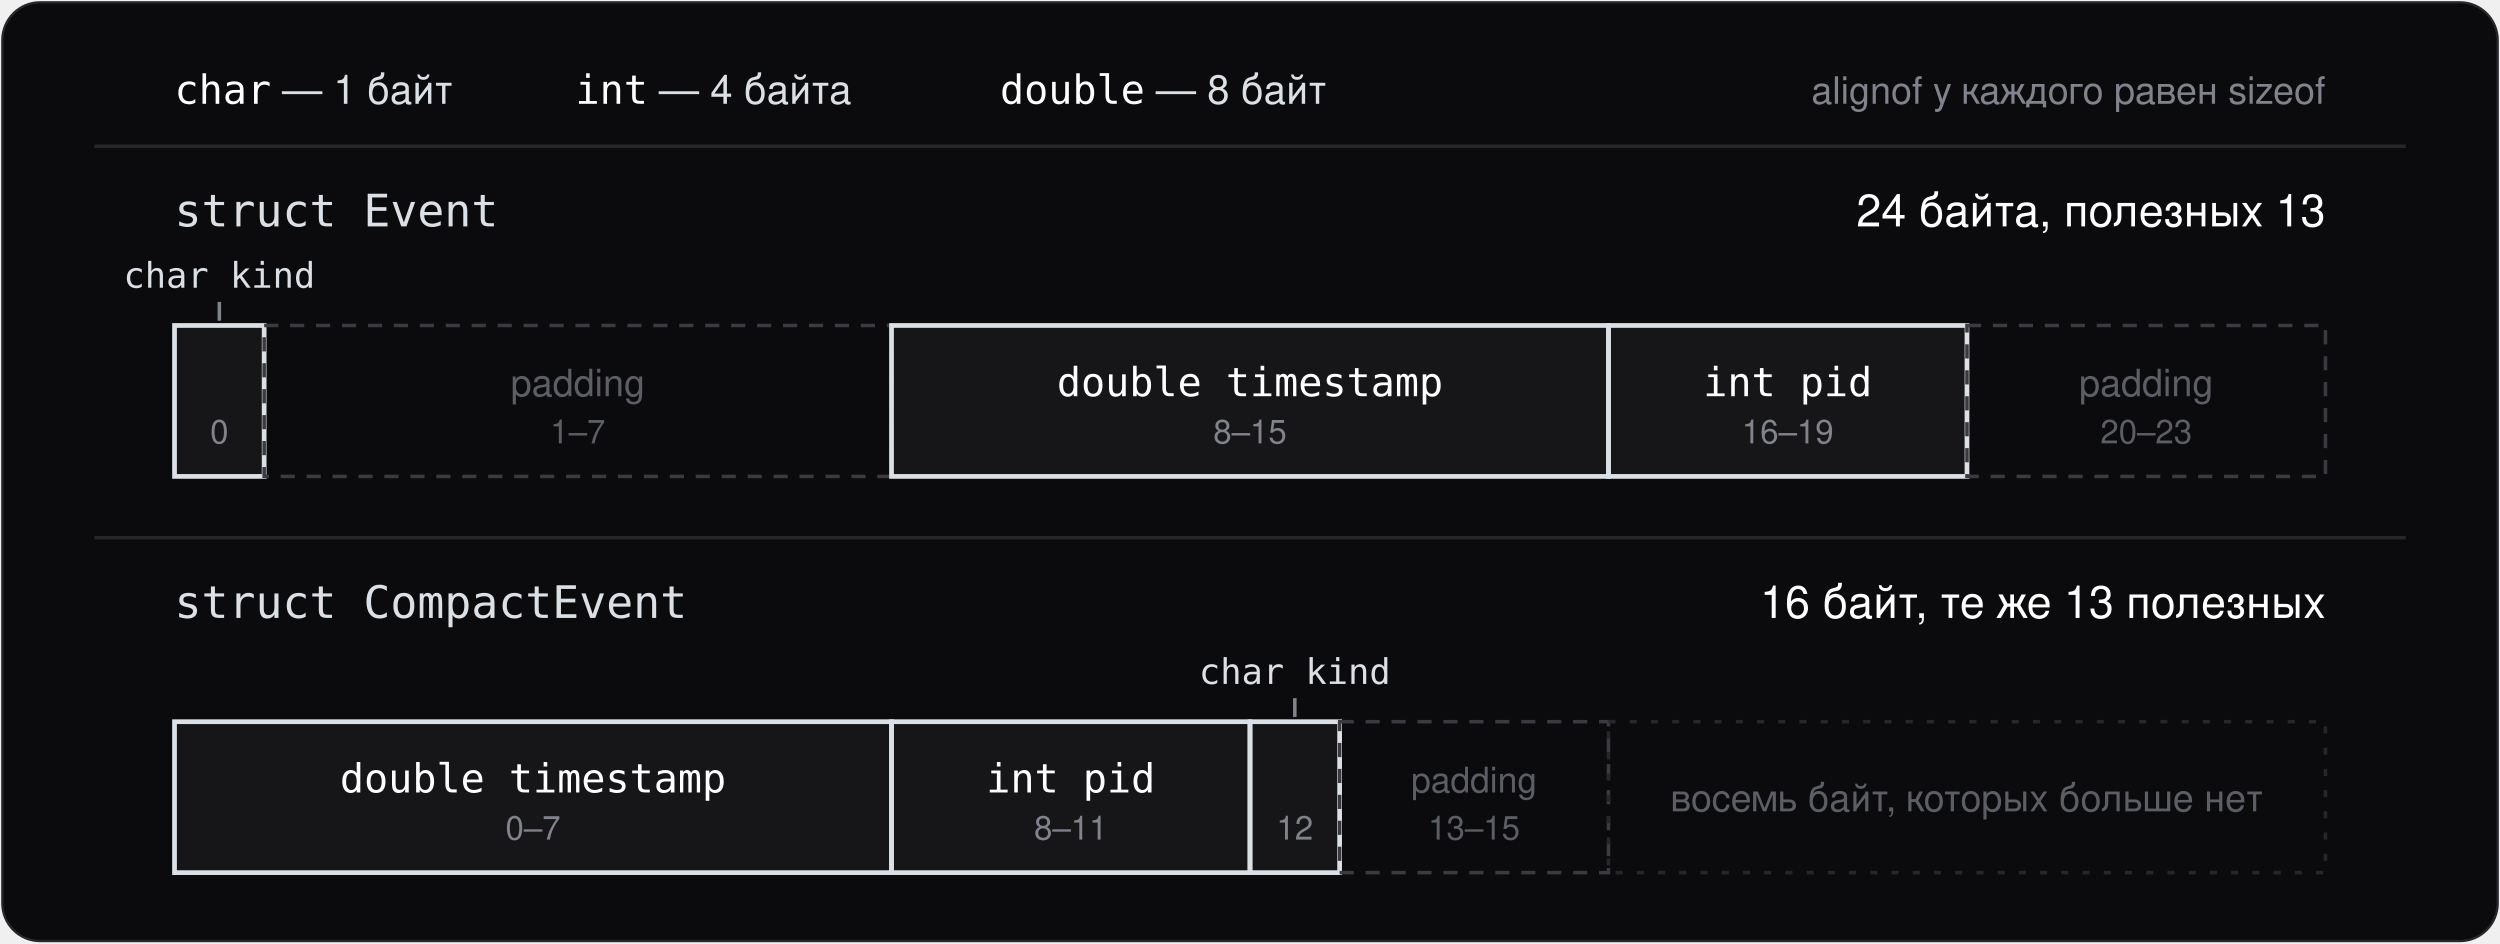
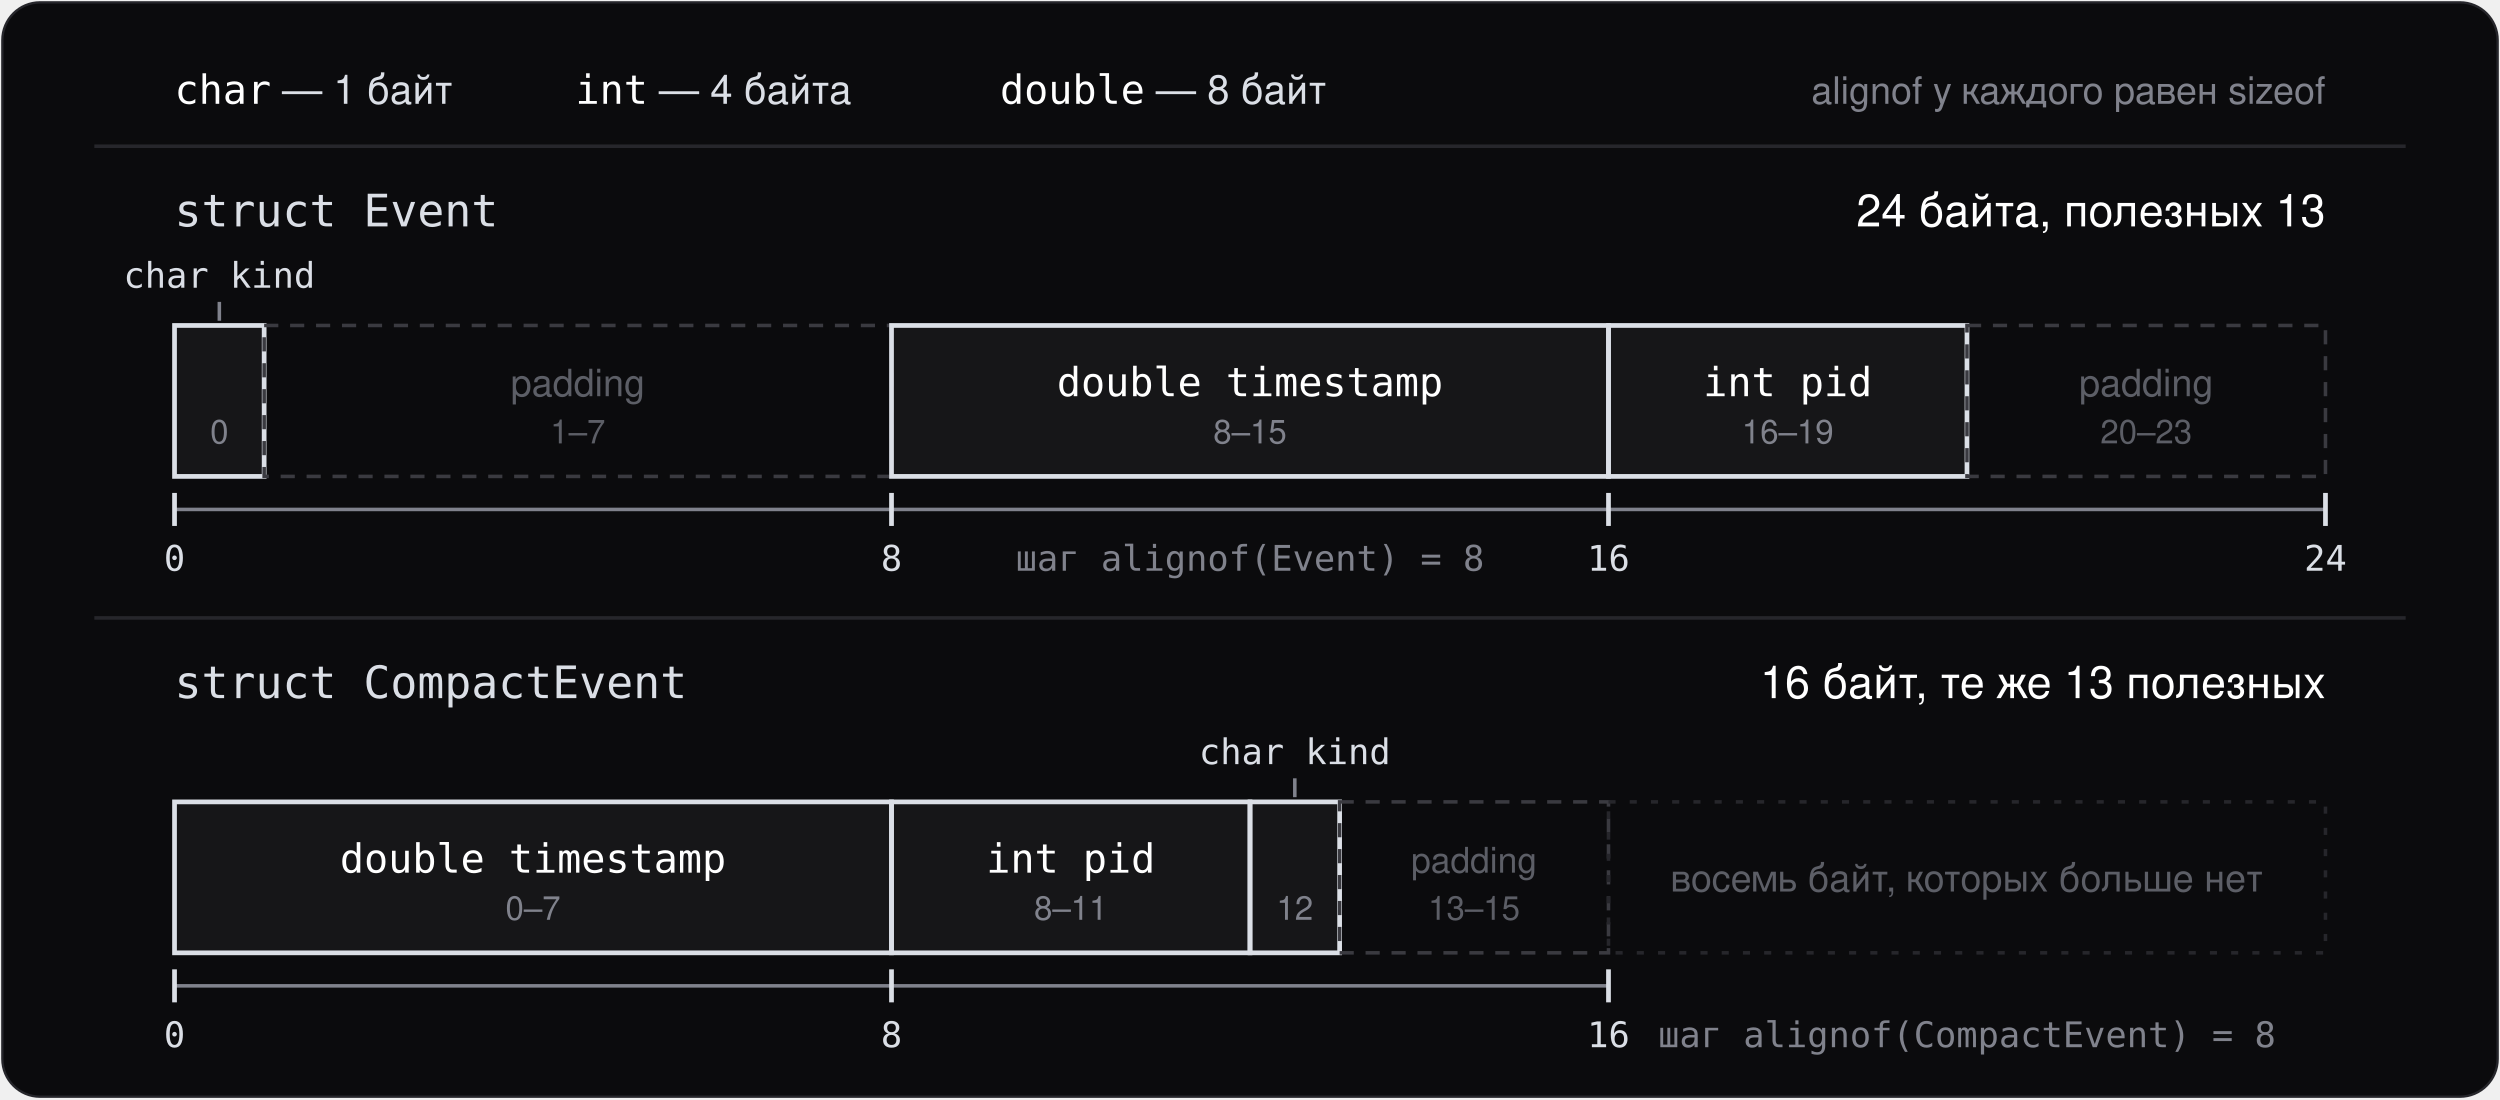
- <svg xmlns="http://www.w3.org/2000/svg" viewBox="0 0 1060 400" width="1060" height="400" font-family="Golos Text, Segoe UI, Helvetica, Arial, sans-serif">
-   <rect x="1" y="1" width="1058" height="398" rx="16" fill="#0b0b0d" stroke="#26262b" />
+ <svg xmlns="http://www.w3.org/2000/svg" viewBox="0 0 1060 466" width="1060" height="466" font-family="Golos Text, Segoe UI, Helvetica, Arial, sans-serif">
+   <rect x="1" y="1" width="1058" height="464" rx="16" fill="#0b0b0d" stroke="#26262b" />
  <g font-size="17" fill="#dbdfe6">
    <text x="74" y="44">
      <tspan font-family="Consolas, Roboto Mono, monospace" fill="#ffffff">char</tspan> — 1 байт</text>
    <text x="244" y="44">
      <tspan font-family="Consolas, Roboto Mono, monospace" fill="#ffffff">int</tspan> — 4 байта</text>
    <text x="424" y="44">
      <tspan font-family="Consolas, Roboto Mono, monospace" fill="#ffffff">double</tspan> — 8 байт</text>
  </g>
  <text x="986" y="44" font-size="16" text-anchor="end" fill="#80828c">alignof у каждого равен sizeof</text>
  <line x1="40" y1="62" x2="1020" y2="62" stroke="#26262b" stroke-width="1.5" />
  <text x="74" y="96" font-size="19" fill="#dbdfe6" font-family="Consolas, Roboto Mono, monospace">struct Event</text>
  <text x="986" y="96" font-size="19" text-anchor="end" fill="#ffffff">24 байта, полезных 13</text>
  <text x="93" y="122" font-size="15" text-anchor="middle" fill="#dbdfe6" font-family="Consolas, Roboto Mono, monospace">char kind</text>
  <line x1="93" y1="128" x2="93" y2="136" stroke="#80828c" stroke-width="1.5" />
  <rect x="74" y="138" width="38" height="64" fill="rgba(255,255,255,0.05)" stroke="#dbdfe6" stroke-width="2" />
  <text x="93" y="188" font-size="14" text-anchor="middle" fill="#80828c">0</text>
  <rect x="112" y="138" width="266" height="64" fill="none" stroke="#3a3a40" stroke-width="1.5" stroke-dasharray="6 5" />
  <text x="245" y="168" font-size="16" text-anchor="middle" fill="#5c5e66">padding</text>
  <text x="245" y="188" font-size="14" text-anchor="middle" fill="#5c5e66">1–7</text>
  <rect x="378" y="138" width="304" height="64" fill="rgba(255,255,255,0.05)" stroke="#dbdfe6" stroke-width="2" />
  <text x="530" y="168" font-size="17" text-anchor="middle" fill="#ffffff" font-family="Consolas, Roboto Mono, monospace">double timestamp</text>
  <text x="530" y="188" font-size="14" text-anchor="middle" fill="#80828c">8–15</text>
  <rect x="682" y="138" width="152" height="64" fill="rgba(255,255,255,0.05)" stroke="#dbdfe6" stroke-width="2" />
  <text x="758" y="168" font-size="17" text-anchor="middle" fill="#ffffff" font-family="Consolas, Roboto Mono, monospace">int pid</text>
  <text x="758" y="188" font-size="14" text-anchor="middle" fill="#80828c">16–19</text>
  <rect x="834" y="138" width="152" height="64" fill="none" stroke="#3a3a40" stroke-width="1.5" stroke-dasharray="6 5" />
  <text x="910" y="168" font-size="16" text-anchor="middle" fill="#5c5e66">padding</text>
  <text x="910" y="188" font-size="14" text-anchor="middle" fill="#5c5e66">20–23</text>
-   <line x1="40" y1="228" x2="1020" y2="228" stroke="#26262b" stroke-width="1.5" />
-   <text x="74" y="262" font-size="19" fill="#dbdfe6" font-family="Consolas, Roboto Mono, monospace">struct CompactEvent</text>
-   <text x="986" y="262" font-size="19" text-anchor="end" fill="#ffffff">16 байт, те же 13 полезных</text>
-   <text x="549" y="290" font-size="15" text-anchor="middle" fill="#dbdfe6" font-family="Consolas, Roboto Mono, monospace">char kind</text>
-   <line x1="549" y1="296" x2="549" y2="304" stroke="#80828c" stroke-width="1.5" />
-   <rect x="74" y="306" width="304" height="64" fill="rgba(255,255,255,0.05)" stroke="#dbdfe6" stroke-width="2" />
-   <text x="226" y="336" font-size="17" text-anchor="middle" fill="#ffffff" font-family="Consolas, Roboto Mono, monospace">double timestamp</text>
-   <text x="226" y="356" font-size="14" text-anchor="middle" fill="#80828c">0–7</text>
-   <rect x="378" y="306" width="152" height="64" fill="rgba(255,255,255,0.05)" stroke="#dbdfe6" stroke-width="2" />
-   <text x="454" y="336" font-size="17" text-anchor="middle" fill="#ffffff" font-family="Consolas, Roboto Mono, monospace">int pid</text>
-   <text x="454" y="356" font-size="14" text-anchor="middle" fill="#80828c">8–11</text>
-   <rect x="530" y="306" width="38" height="64" fill="rgba(255,255,255,0.05)" stroke="#dbdfe6" stroke-width="2" />
-   <text x="549" y="356" font-size="14" text-anchor="middle" fill="#80828c">12</text>
-   <rect x="568" y="306" width="114" height="64" fill="none" stroke="#3a3a40" stroke-width="1.5" stroke-dasharray="6 5" />
-   <text x="625" y="336" font-size="15" text-anchor="middle" fill="#5c5e66">padding</text>
-   <text x="625" y="356" font-size="14" text-anchor="middle" fill="#5c5e66">13–15</text>
-   <rect x="682" y="306" width="304" height="64" fill="none" stroke="#26262b" stroke-width="1.5" stroke-dasharray="3 6" />
-   <text x="834" y="344" font-size="16" text-anchor="middle" fill="#5c5e66">восемь байт, которых больше нет</text>
+   <line x1="74" y1="216" x2="986" y2="216" stroke="#80828c" stroke-width="1.5" />
+   <g stroke="#dbdfe6" stroke-width="2">
+     <line x1="74" y1="209" x2="74" y2="223" />
+     <line x1="378" y1="209" x2="378" y2="223" />
+     <line x1="682" y1="209" x2="682" y2="223" />
+     <line x1="986" y1="209" x2="986" y2="223" />
+   </g>
+   <g font-size="15" text-anchor="middle" fill="#dbdfe6" font-family="Consolas, Roboto Mono, monospace">
+     <text x="74" y="242">0</text>
+     <text x="378" y="242">8</text>
+     <text x="682" y="242">16</text>
+     <text x="986" y="242">24</text>
+   </g>
+   <text x="530" y="242" font-size="15" text-anchor="middle" fill="#80828c" font-family="Consolas, Roboto Mono, monospace">шаг alignof(Event) = 8</text>
+   <line x1="40" y1="262" x2="1020" y2="262" stroke="#26262b" stroke-width="1.5" />
+   <text x="74" y="296" font-size="19" fill="#dbdfe6" font-family="Consolas, Roboto Mono, monospace">struct CompactEvent</text>
+   <text x="986" y="296" font-size="19" text-anchor="end" fill="#ffffff">16 байт, те же 13 полезных</text>
+   <text x="549" y="324" font-size="15" text-anchor="middle" fill="#dbdfe6" font-family="Consolas, Roboto Mono, monospace">char kind</text>
+   <line x1="549" y1="330" x2="549" y2="338" stroke="#80828c" stroke-width="1.5" />
+   <rect x="74" y="340" width="304" height="64" fill="rgba(255,255,255,0.05)" stroke="#dbdfe6" stroke-width="2" />
+   <text x="226" y="370" font-size="17" text-anchor="middle" fill="#ffffff" font-family="Consolas, Roboto Mono, monospace">double timestamp</text>
+   <text x="226" y="390" font-size="14" text-anchor="middle" fill="#80828c">0–7</text>
+   <rect x="378" y="340" width="152" height="64" fill="rgba(255,255,255,0.05)" stroke="#dbdfe6" stroke-width="2" />
+   <text x="454" y="370" font-size="17" text-anchor="middle" fill="#ffffff" font-family="Consolas, Roboto Mono, monospace">int pid</text>
+   <text x="454" y="390" font-size="14" text-anchor="middle" fill="#80828c">8–11</text>
+   <rect x="530" y="340" width="38" height="64" fill="rgba(255,255,255,0.05)" stroke="#dbdfe6" stroke-width="2" />
+   <text x="549" y="390" font-size="14" text-anchor="middle" fill="#80828c">12</text>
+   <rect x="568" y="340" width="114" height="64" fill="none" stroke="#3a3a40" stroke-width="1.5" stroke-dasharray="6 5" />
+   <text x="625" y="370" font-size="15" text-anchor="middle" fill="#5c5e66">padding</text>
+   <text x="625" y="390" font-size="14" text-anchor="middle" fill="#5c5e66">13–15</text>
+   <rect x="682" y="340" width="304" height="64" fill="none" stroke="#26262b" stroke-width="1.5" stroke-dasharray="3 6" />
+   <text x="834" y="378" font-size="16" text-anchor="middle" fill="#5c5e66">восемь байт, которых больше нет</text>
+   <line x1="74" y1="418" x2="682" y2="418" stroke="#80828c" stroke-width="1.5" />
+   <g stroke="#dbdfe6" stroke-width="2">
+     <line x1="74" y1="411" x2="74" y2="425" />
+     <line x1="378" y1="411" x2="378" y2="425" />
+     <line x1="682" y1="411" x2="682" y2="425" />
+   </g>
+   <g font-size="15" text-anchor="middle" fill="#dbdfe6" font-family="Consolas, Roboto Mono, monospace">
+     <text x="74" y="444">0</text>
+     <text x="378" y="444">8</text>
+     <text x="682" y="444">16</text>
+   </g>
+   <text x="834" y="444" font-size="15" text-anchor="middle" fill="#80828c" font-family="Consolas, Roboto Mono, monospace">шаг alignof(CompactEvent) = 8</text>
</svg>
